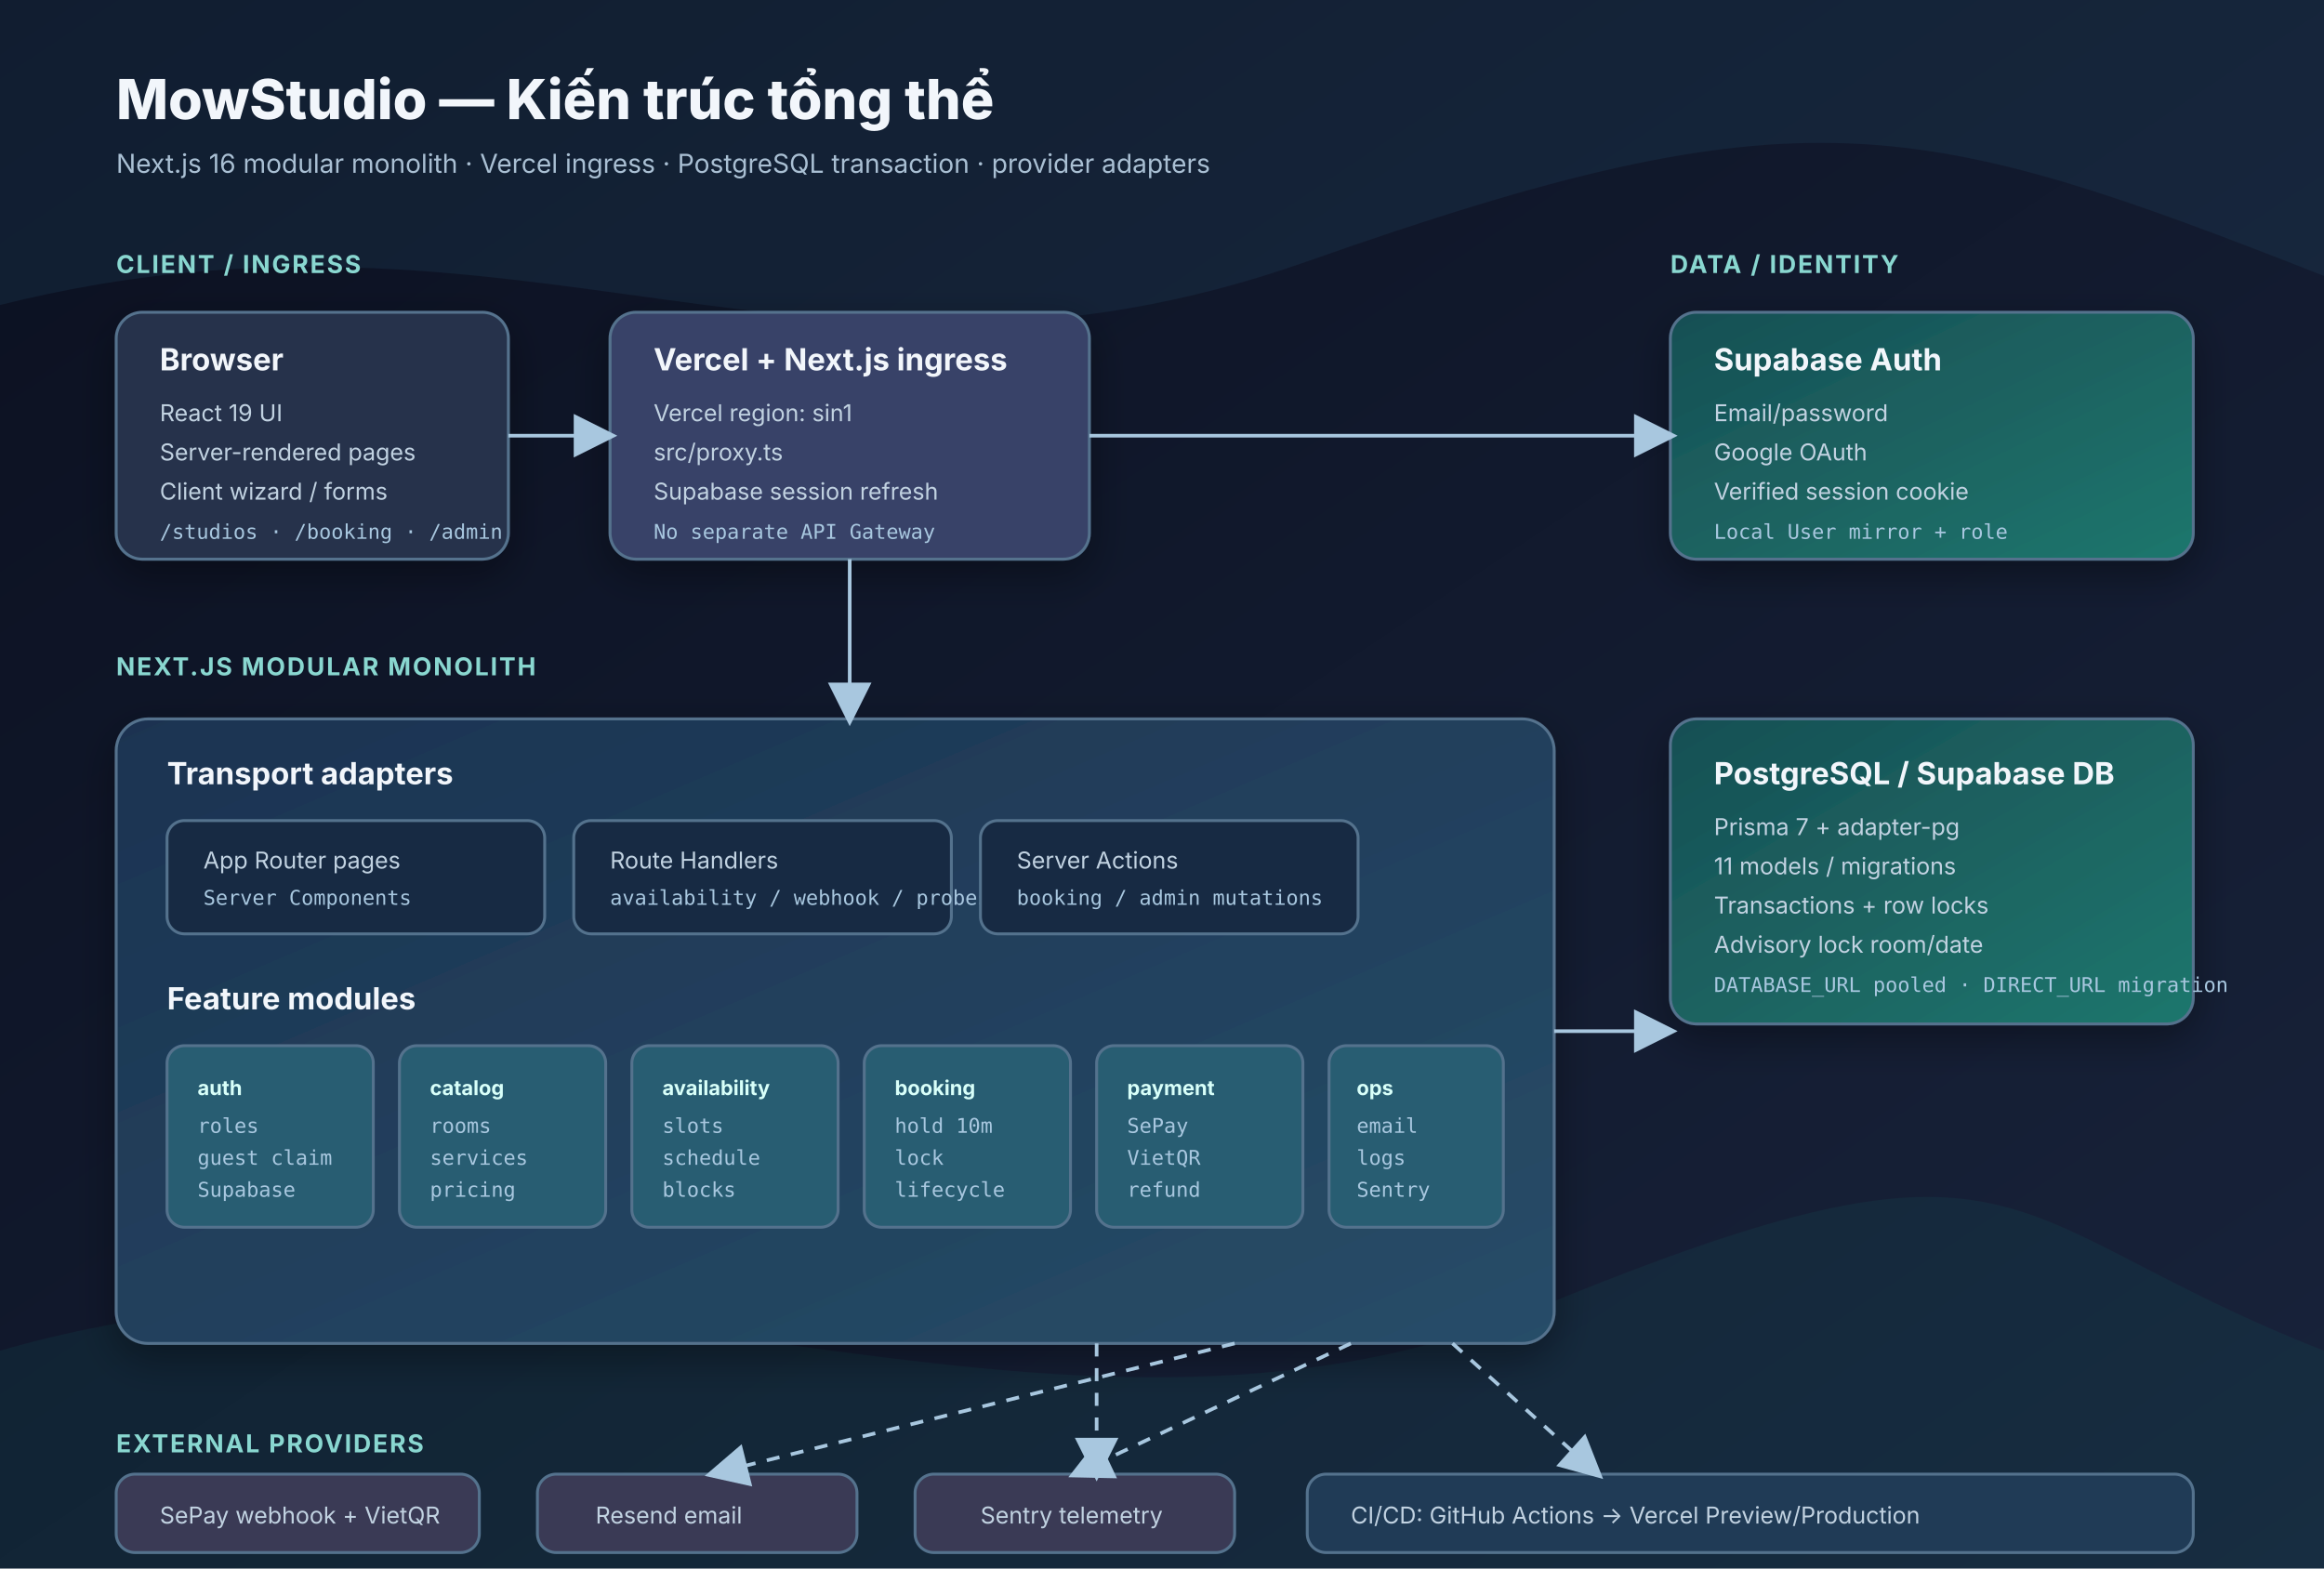
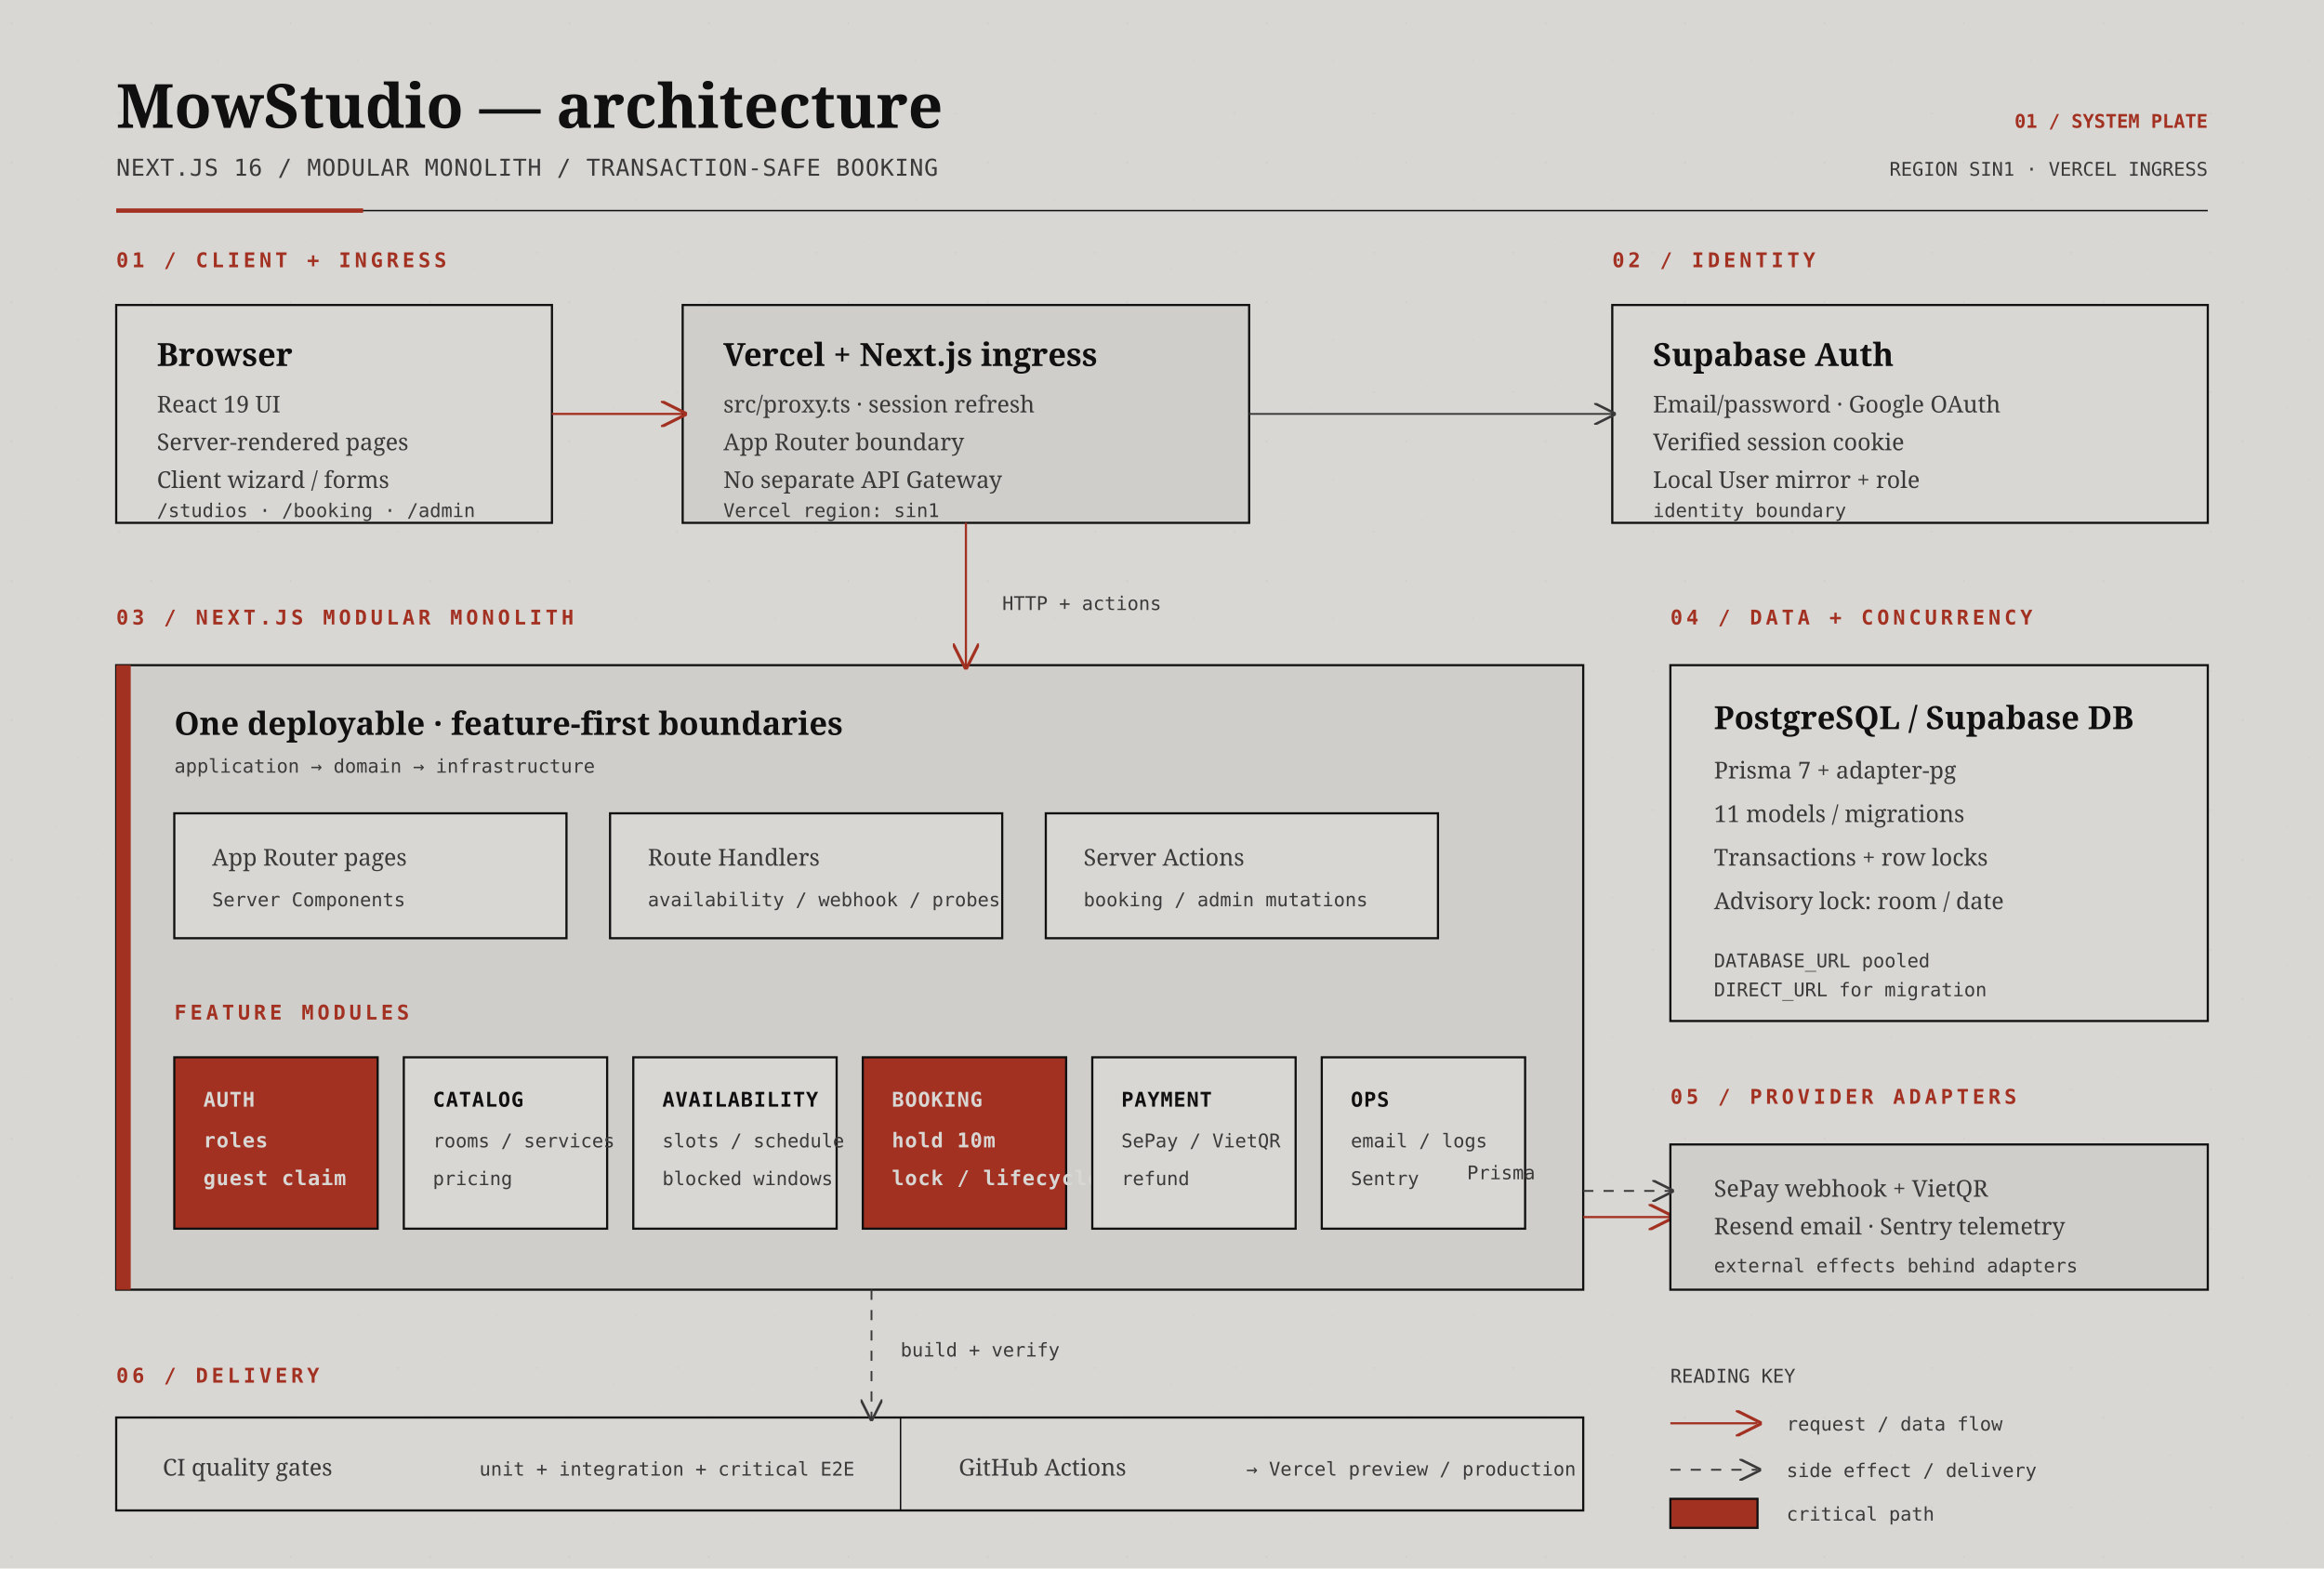
<svg xmlns="http://www.w3.org/2000/svg" width="1600" height="1080" viewBox="0 0 1600 1080" role="img" aria-labelledby="title desc">
  <defs>
-     <linearGradient id="bg" x1="0" y1="0" x2="1" y2="1">
-       <stop offset="0%" stop-color="#0b1020" />
-       <stop offset="100%" stop-color="#18233b" />
-     </linearGradient>
-     <linearGradient id="app" x1="0" y1="0" x2="1" y2="1">
-       <stop offset="0%" stop-color="#1c3351" />
-       <stop offset="100%" stop-color="#274d68" />
-     </linearGradient>
-     <linearGradient id="db" x1="0" y1="0" x2="1" y2="1">
-       <stop offset="0%" stop-color="#184f54" />
-       <stop offset="100%" stop-color="#1d766d" />
-     </linearGradient>
-     <filter id="shadow" x="-20%" y="-20%" width="140%" height="140%">
-       <feDropShadow dx="0" dy="10" stdDeviation="14" flood-color="#000000" flood-opacity=".35" />
-     </filter>
+     <pattern id="grain" width="96" height="96" patternUnits="userSpaceOnUse">
+       <circle cx="8" cy="16" r=".7" fill="#101010" opacity=".09" />
+       <circle cx="54" cy="42" r=".55" fill="#101010" opacity=".07" />
+       <circle cx="82" cy="78" r=".65" fill="#101010" opacity=".08" />
+       <path d="M18 70h1M70 12h1M38 89h1" stroke="#101010" stroke-width=".6" opacity=".06" />
+     </pattern>
    <marker id="arrow" markerWidth="12" markerHeight="12" refX="10" refY="6" orient="auto">
-       <path d="M0,0 L12,6 L0,12 z" fill="#a8c7df" />
+       <path d="M0,0 L12,6 L0,12" fill="none" stroke="#a33122" stroke-width="1.4" />
+     </marker>
+     <marker id="arrow-muted" markerWidth="12" markerHeight="12" refX="10" refY="6" orient="auto">
+       <path d="M0,0 L12,6 L0,12" fill="none" stroke="#3a3a3a" stroke-width="1.4" />
    </marker>
    <style>
-       .title { font: 800 38px system-ui, -apple-system, sans-serif; fill: #f2f6fb; }
-       .subtitle { font: 400 18px system-ui, -apple-system, sans-serif; fill: #a9bfd3; }
-       .section { font: 700 17px system-ui, -apple-system, sans-serif; fill: #89d7d0; letter-spacing: 1.2px; }
-       .label { font: 700 21px system-ui, -apple-system, sans-serif; fill: #f2f6fb; }
-       .body { font: 400 16px system-ui, -apple-system, sans-serif; fill: #c1d2e1; }
-       .small { font: 400 14px ui-monospace, SFMono-Regular, Menlo, monospace; fill: #a8c7df; }
-       .pill { font: 700 14px system-ui, -apple-system, sans-serif; fill: #d8fff9; }
-       .box { stroke: #54728d; stroke-width: 2; }
-       .line { stroke: #a8c7df; stroke-width: 2.5; fill: none; marker-end: url(#arrow); }
-       .dashed { stroke-dasharray: 9 8; }
+       .title { font: 600 42px "Bodoni Moda", Didot, "Playfair Display", serif; fill: #101010; }
+       .subtitle { font: 500 16px ui-monospace, SFMono-Regular, Menlo, Consolas, monospace; fill: #3a3a3a; letter-spacing: .03em; }
+       .section { font: 600 14px ui-monospace, SFMono-Regular, Menlo, Consolas, monospace; fill: #a33122; letter-spacing: .18em; }
+       .label { font: 600 22px "Bodoni Moda", Didot, "Playfair Display", serif; fill: #101010; }
+       .body { font: 500 16px "Bodoni Moda", Didot, "Playfair Display", serif; fill: #3a3a3a; }
+       .small { font: 500 13px ui-monospace, SFMono-Regular, Menlo, Consolas, monospace; fill: #3a3a3a; }
+       .pill { font: 600 14px ui-monospace, SFMono-Regular, Menlo, Consolas, monospace; fill: #101010; letter-spacing: .04em; }
+       .box { fill: #cfceca; stroke: #101010; stroke-width: 1.5; }
+       .box-soft { fill: #d8d7d4; stroke: #101010; stroke-width: 1.5; }
+       .box-red { fill: #a33122; stroke: #101010; stroke-width: 1.5; }
+       .box-red-text { font: 600 14px ui-monospace, SFMono-Regular, Menlo, Consolas, monospace; fill: #d8d7d4; letter-spacing: .04em; }
+       .box-red .small { fill: #d8d7d4; }
+       .line { stroke: #a33122; stroke-width: 1.5; fill: none; marker-end: url(#arrow); }
+       .line-muted { stroke: #3a3a3a; stroke-width: 1.25; fill: none; marker-end: url(#arrow-muted); }
+       .dashed { stroke-dasharray: 7 7; }
+       .hairline { stroke: #101010; stroke-width: 1; }
+       .index { font: 600 13px ui-monospace, SFMono-Regular, Menlo, Consolas, monospace; fill: #a33122; }
    </style>
  </defs>
-   <rect width="1600" height="1080" fill="url(#bg)" />
-   <path d="M0 210 C360 120 560 300 900 180 S1320 80 1600 190 V0 H0 Z" fill="#234c67" opacity=".22" />
-   <path d="M0 930 C380 820 720 1040 1060 900 S1370 840 1600 930 V1080 H0 Z" fill="#14736c" opacity=".12" />
-   <text x="80" y="82" class="title">MowStudio — Kiến trúc tổng thể</text>
-   <text x="80" y="119" class="subtitle">Next.js 16 modular monolith · Vercel ingress · PostgreSQL transaction · provider adapters</text>
-   <text x="80" y="188" class="section">CLIENT / INGRESS</text>
-   <rect x="80" y="215" width="270" height="170" rx="18" fill="#26334c" class="box" filter="url(#shadow)" />
-   <text x="110" y="255" class="label">Browser</text>
-   <text x="110" y="290" class="body">React 19 UI</text>
-   <text x="110" y="317" class="body">Server-rendered pages</text>
-   <text x="110" y="344" class="body">Client wizard / forms</text>
-   <text x="110" y="371" class="small">/studios · /booking · /admin</text>
-   <rect x="420" y="215" width="330" height="170" rx="18" fill="#394368" class="box" filter="url(#shadow)" />
-   <text x="450" y="255" class="label">Vercel + Next.js ingress</text>
-   <text x="450" y="290" class="body">Vercel region: sin1</text>
-   <text x="450" y="317" class="body">src/proxy.ts</text>
-   <text x="450" y="344" class="body">Supabase session refresh</text>
-   <text x="450" y="371" class="small">No separate API Gateway</text>
-   <path d="M350 300 H420" class="line" />
-   <text x="80" y="465" class="section">NEXT.JS MODULAR MONOLITH</text>
-   <rect x="80" y="495" width="990" height="430" rx="22" fill="url(#app)" class="box" filter="url(#shadow)" />
-   <text x="115" y="540" class="label">Transport adapters</text>
-   <rect x="115" y="565" width="260" height="78" rx="12" fill="#172a43" class="box" />
-   <text x="140" y="598" class="body">App Router pages</text>
-   <text x="140" y="623" class="small">Server Components</text>
-   <rect x="395" y="565" width="260" height="78" rx="12" fill="#172a43" class="box" />
-   <text x="420" y="598" class="body">Route Handlers</text>
-   <text x="420" y="623" class="small">availability / webhook / probes</text>
-   <rect x="675" y="565" width="260" height="78" rx="12" fill="#172a43" class="box" />
-   <text x="700" y="598" class="body">Server Actions</text>
-   <text x="700" y="623" class="small">booking / admin mutations</text>
-   <text x="115" y="695" class="label">Feature modules</text>
-   <rect x="115" y="720" width="142" height="125" rx="12" fill="#285d72" class="box" />
-   <text x="136" y="754" class="pill">auth</text>
-   <text x="136" y="780" class="small">roles</text>
-   <text x="136" y="802" class="small">guest claim</text>
-   <text x="136" y="824" class="small">Supabase</text>
-   <rect x="275" y="720" width="142" height="125" rx="12" fill="#285d72" class="box" />
-   <text x="296" y="754" class="pill">catalog</text>
-   <text x="296" y="780" class="small">rooms</text>
-   <text x="296" y="802" class="small">services</text>
-   <text x="296" y="824" class="small">pricing</text>
-   <rect x="435" y="720" width="142" height="125" rx="12" fill="#285d72" class="box" />
-   <text x="456" y="754" class="pill">availability</text>
-   <text x="456" y="780" class="small">slots</text>
-   <text x="456" y="802" class="small">schedule</text>
-   <text x="456" y="824" class="small">blocks</text>
-   <rect x="595" y="720" width="142" height="125" rx="12" fill="#285d72" class="box" />
-   <text x="616" y="754" class="pill">booking</text>
-   <text x="616" y="780" class="small">hold 10m</text>
-   <text x="616" y="802" class="small">lock</text>
-   <text x="616" y="824" class="small">lifecycle</text>
-   <rect x="755" y="720" width="142" height="125" rx="12" fill="#285d72" class="box" />
-   <text x="776" y="754" class="pill">payment</text>
-   <text x="776" y="780" class="small">SePay</text>
-   <text x="776" y="802" class="small">VietQR</text>
-   <text x="776" y="824" class="small">refund</text>
-   <rect x="915" y="720" width="120" height="125" rx="12" fill="#285d72" class="box" />
-   <text x="934" y="754" class="pill">ops</text>
-   <text x="934" y="780" class="small">email</text>
-   <text x="934" y="802" class="small">logs</text>
-   <text x="934" y="824" class="small">Sentry</text>
-   <path d="M585 385 V495" class="line" />
-   <text x="1150" y="188" class="section">DATA / IDENTITY</text>
-   <rect x="1150" y="215" width="360" height="170" rx="18" fill="url(#db)" class="box" filter="url(#shadow)" />
-   <text x="1180" y="255" class="label">Supabase Auth</text>
-   <text x="1180" y="290" class="body">Email/password</text>
-   <text x="1180" y="317" class="body">Google OAuth</text>
-   <text x="1180" y="344" class="body">Verified session cookie</text>
-   <text x="1180" y="371" class="small">Local User mirror + role</text>
-   <path d="M750 300 H1150" class="line" />
-   <rect x="1150" y="495" width="360" height="210" rx="18" fill="url(#db)" class="box" filter="url(#shadow)" />
-   <text x="1180" y="540" class="label">PostgreSQL / Supabase DB</text>
-   <text x="1180" y="575" class="body">Prisma 7 + adapter-pg</text>
-   <text x="1180" y="602" class="body">11 models / migrations</text>
-   <text x="1180" y="629" class="body">Transactions + row locks</text>
-   <text x="1180" y="656" class="body">Advisory lock room/date</text>
-   <text x="1180" y="683" class="small">DATABASE_URL pooled · DIRECT_URL migration</text>
-   <path d="M1070 710 H1150" class="line" />
-   <text x="80" y="1000" class="section">EXTERNAL PROVIDERS</text>
-   <rect x="80" y="1015" width="250" height="54" rx="13" fill="#3a3a55" class="box" />
-   <text x="110" y="1049" class="body">SePay webhook + VietQR</text>
-   <rect x="370" y="1015" width="220" height="54" rx="13" fill="#3a3a55" class="box" />
-   <text x="410" y="1049" class="body">Resend email</text>
-   <rect x="630" y="1015" width="220" height="54" rx="13" fill="#3a3a55" class="box" />
-   <text x="675" y="1049" class="body">Sentry telemetry</text>
-   <path d="M755 925 V1015" class="line dashed" />
-   <path d="M850 925 L490 1015" class="line dashed" />
-   <path d="M930 925 L740 1015" class="line dashed" />
-   <rect x="900" y="1015" width="610" height="54" rx="13" fill="#203b56" class="box" />
-   <text x="930" y="1049" class="body">CI/CD: GitHub Actions → Vercel Preview/Production</text>
-   <path d="M1000 925 L1100 1015" class="line dashed" />
+   <rect width="1600" height="1080" fill="#d8d7d4" />
+   <rect width="1600" height="1080" fill="url(#grain)" opacity=".5" />
+   <path d="M80 145H1520" class="hairline" />
+   <path d="M80 145h170" stroke="#a33122" stroke-width="3" />
+   <text x="80" y="88" class="title">MowStudio — architecture</text>
+   <text x="80" y="121" class="subtitle">NEXT.JS 16 / MODULAR MONOLITH / TRANSACTION-SAFE BOOKING</text>
+   <text x="1520" y="88" class="index" text-anchor="end">01 / SYSTEM PLATE</text>
+   <text x="1520" y="121" class="small" text-anchor="end">REGION SIN1 · VERCEL INGRESS</text>
+   <text x="80" y="184" class="section">01 / CLIENT + INGRESS</text>
+   <rect x="80" y="210" width="300" height="150" class="box-soft" />
+   <text x="108" y="252" class="label">Browser</text>
+   <text x="108" y="284" class="body">React 19 UI</text>
+   <text x="108" y="310" class="body">Server-rendered pages</text>
+   <text x="108" y="336" class="body">Client wizard / forms</text>
+   <text x="108" y="356" class="small">/studios · /booking · /admin</text>
+   <rect x="470" y="210" width="390" height="150" class="box" />
+   <text x="498" y="252" class="label">Vercel + Next.js ingress</text>
+   <text x="498" y="284" class="body">src/proxy.ts · session refresh</text>
+   <text x="498" y="310" class="body">App Router boundary</text>
+   <text x="498" y="336" class="body">No separate API Gateway</text>
+   <text x="498" y="356" class="small">Vercel region: sin1</text>
+   <path d="M380 285H470" class="line" />
+   <text x="1110" y="184" class="section">02 / IDENTITY</text>
+   <rect x="1110" y="210" width="410" height="150" class="box-soft" />
+   <text x="1138" y="252" class="label">Supabase Auth</text>
+   <text x="1138" y="284" class="body">Email/password · Google OAuth</text>
+   <text x="1138" y="310" class="body">Verified session cookie</text>
+   <text x="1138" y="336" class="body">Local User mirror + role</text>
+   <text x="1138" y="356" class="small">identity boundary</text>
+   <path d="M860 285H1110" class="line-muted" />
+   <text x="80" y="430" class="section">03 / NEXT.JS MODULAR MONOLITH</text>
+   <rect x="80" y="458" width="1010" height="430" class="box" />
+   <rect x="80" y="458" width="10" height="430" fill="#a33122" />
+   <text x="120" y="506" class="label">One deployable · feature-first boundaries</text>
+   <text x="120" y="532" class="small">application → domain → infrastructure</text>
+   <rect x="120" y="560" width="270" height="86" class="box-soft" />
+   <text x="146" y="596" class="body">App Router pages</text>
+   <text x="146" y="624" class="small">Server Components</text>
+   <rect x="420" y="560" width="270" height="86" class="box-soft" />
+   <text x="446" y="596" class="body">Route Handlers</text>
+   <text x="446" y="624" class="small">availability / webhook / probes</text>
+   <rect x="720" y="560" width="270" height="86" class="box-soft" />
+   <text x="746" y="596" class="body">Server Actions</text>
+   <text x="746" y="624" class="small">booking / admin mutations</text>
+   <text x="120" y="702" class="section">FEATURE MODULES</text>
+   <rect x="120" y="728" width="140" height="118" class="box-red" />
+   <text x="140" y="762" class="box-red-text">AUTH</text>
+   <text x="140" y="790" class="box-red-text">roles</text>
+   <text x="140" y="816" class="box-red-text">guest claim</text>
+   <rect x="278" y="728" width="140" height="118" class="box-soft" />
+   <text x="298" y="762" class="pill">CATALOG</text>
+   <text x="298" y="790" class="small">rooms / services</text>
+   <text x="298" y="816" class="small">pricing</text>
+   <rect x="436" y="728" width="140" height="118" class="box-soft" />
+   <text x="456" y="762" class="pill">AVAILABILITY</text>
+   <text x="456" y="790" class="small">slots / schedule</text>
+   <text x="456" y="816" class="small">blocked windows</text>
+   <rect x="594" y="728" width="140" height="118" class="box-red" />
+   <text x="614" y="762" class="box-red-text">BOOKING</text>
+   <text x="614" y="790" class="box-red-text">hold 10m</text>
+   <text x="614" y="816" class="box-red-text">lock / lifecycle</text>
+   <rect x="752" y="728" width="140" height="118" class="box-soft" />
+   <text x="772" y="762" class="pill">PAYMENT</text>
+   <text x="772" y="790" class="small">SePay / VietQR</text>
+   <text x="772" y="816" class="small">refund</text>
+   <rect x="910" y="728" width="140" height="118" class="box-soft" />
+   <text x="930" y="762" class="pill">OPS</text>
+   <text x="930" y="790" class="small">email / logs</text>
+   <text x="930" y="816" class="small">Sentry</text>
+   <path d="M665 360V458" class="line" />
+   <text x="690" y="420" class="small">HTTP + actions</text>
+   <text x="1150" y="430" class="section">04 / DATA + CONCURRENCY</text>
+   <rect x="1150" y="458" width="370" height="245" class="box-soft" />
+   <text x="1180" y="502" class="label">PostgreSQL / Supabase DB</text>
+   <text x="1180" y="536" class="body">Prisma 7 + adapter-pg</text>
+   <text x="1180" y="566" class="body">11 models / migrations</text>
+   <text x="1180" y="596" class="body">Transactions + row locks</text>
+   <text x="1180" y="626" class="body">Advisory lock: room / date</text>
+   <text x="1180" y="666" class="small">DATABASE_URL pooled</text>
+   <text x="1180" y="686" class="small">DIRECT_URL for migration</text>
+   <path d="M1090 838H1150" class="line" />
+   <text x="1010" y="812" class="small">Prisma</text>
+   <text x="1150" y="760" class="section">05 / PROVIDER ADAPTERS</text>
+   <rect x="1150" y="788" width="370" height="100" class="box" />
+   <text x="1180" y="824" class="body">SePay webhook + VietQR</text>
+   <text x="1180" y="850" class="body">Resend email · Sentry telemetry</text>
+   <text x="1180" y="876" class="small">external effects behind adapters</text>
+   <path d="M1090 820H1150" class="line-muted dashed" />
+   <text x="80" y="952" class="section">06 / DELIVERY</text>
+   <rect x="80" y="976" width="1010" height="64" class="box-soft" />
+   <text x="112" y="1016" class="body">CI quality gates</text>
+   <text x="330" y="1016" class="small">unit + integration + critical E2E</text>
+   <path d="M620 976V1040" class="hairline" />
+   <text x="660" y="1016" class="body">GitHub Actions</text>
+   <text x="858" y="1016" class="small">→ Vercel preview / production</text>
+   <path d="M600 888V976" class="line-muted dashed" />
+   <text x="620" y="934" class="small">build + verify</text>
+   <text x="1150" y="952" class="small">READING KEY</text>
+   <path d="M1150 980H1210" class="line" />
+   <text x="1230" y="985" class="small">request / data flow</text>
+   <path d="M1150 1012H1210" class="line-muted dashed" />
+   <text x="1230" y="1017" class="small">side effect / delivery</text>
+   <rect x="1150" y="1032" width="60" height="20" class="box-red" />
+   <text x="1230" y="1047" class="small">critical path</text>
</svg>
